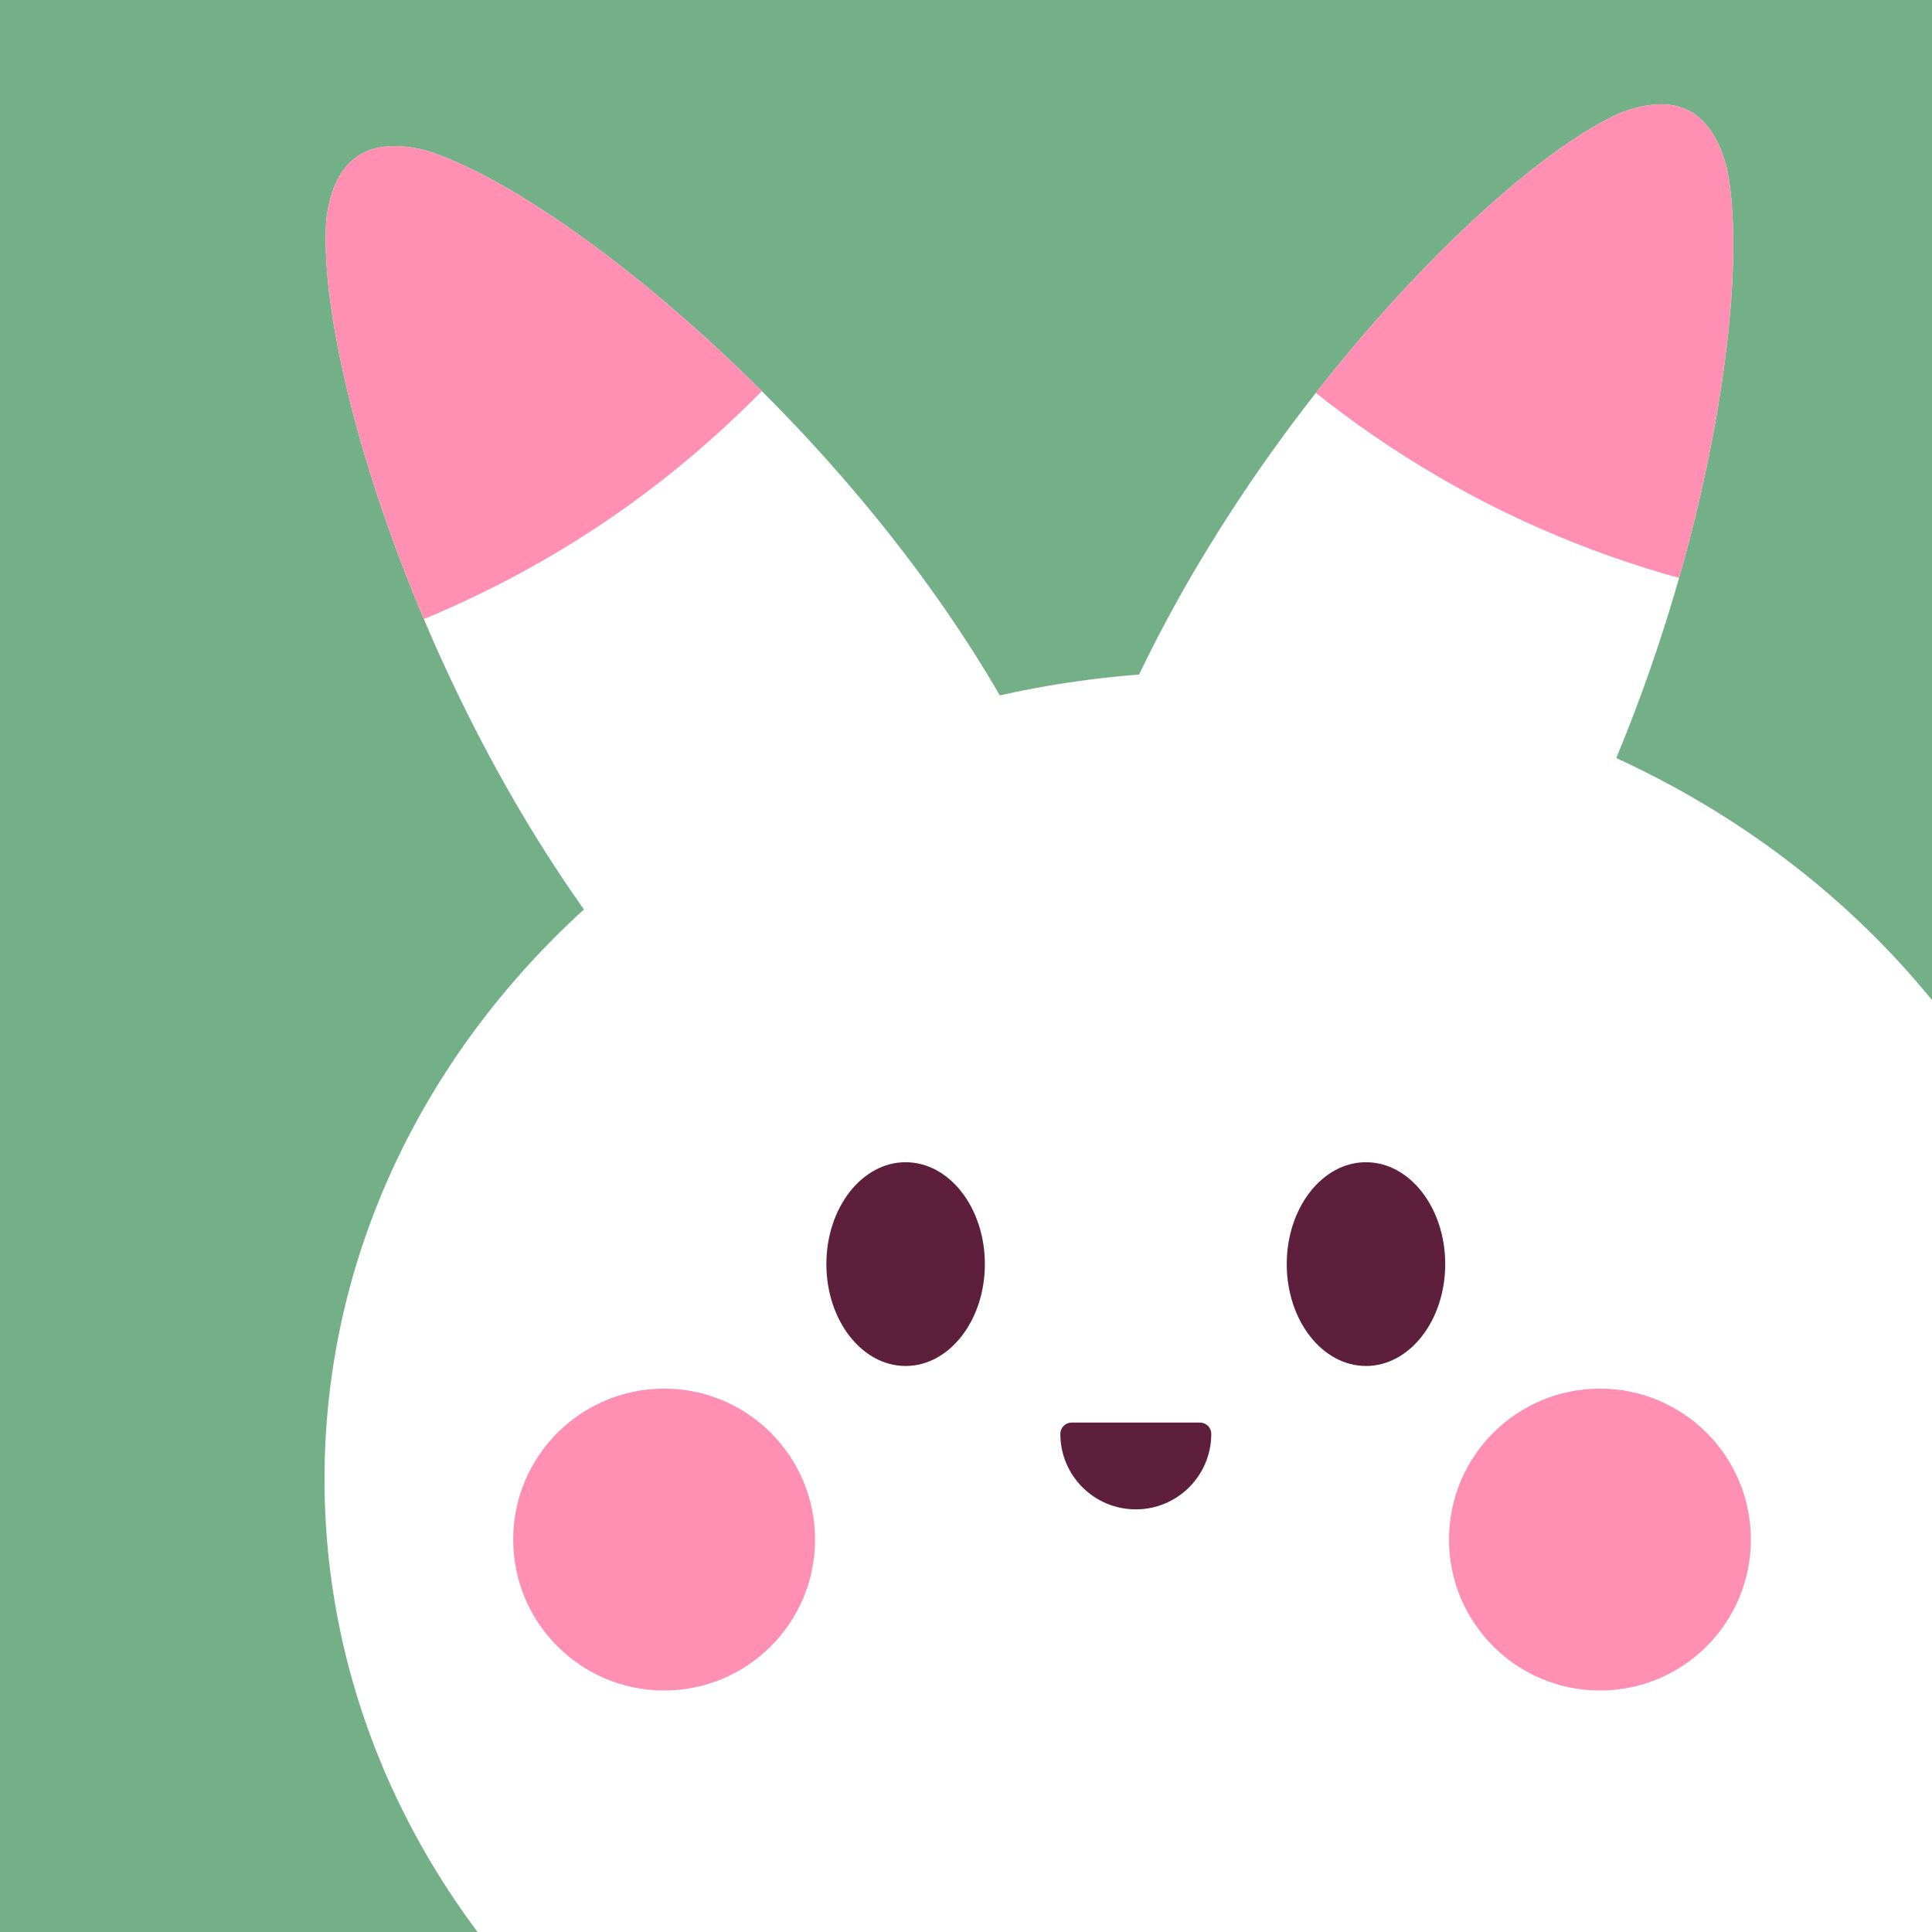
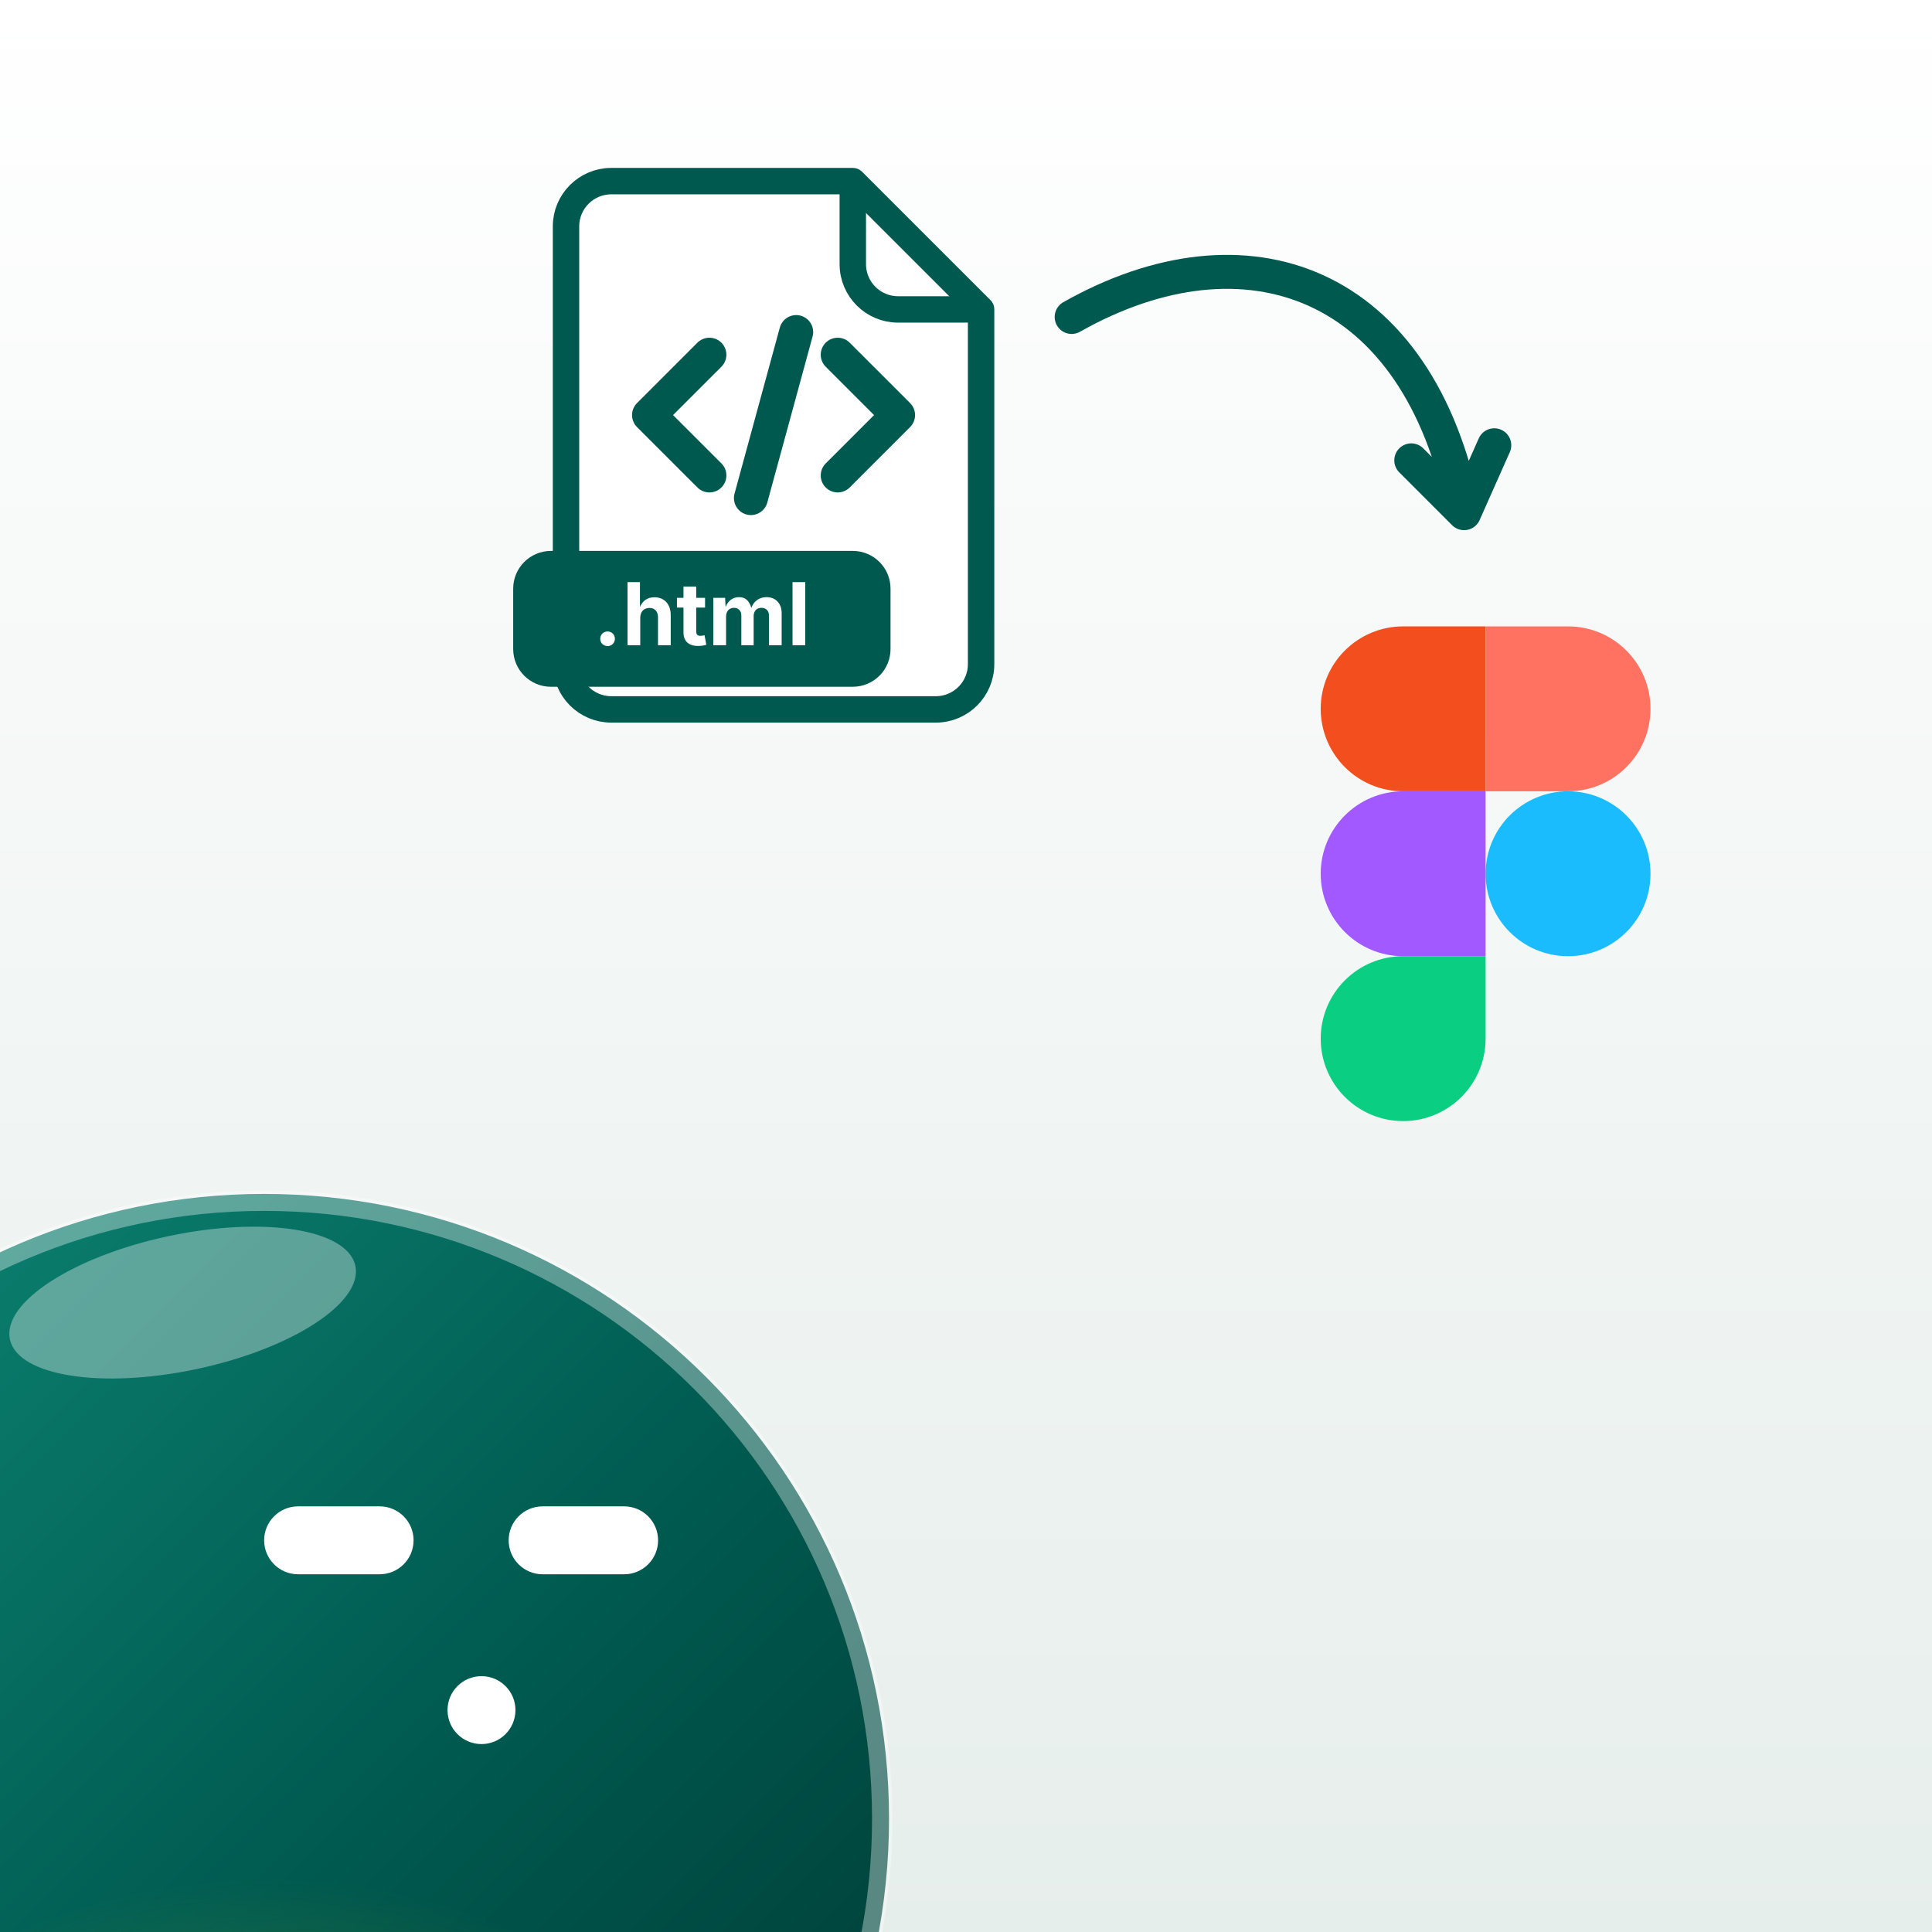
<svg xmlns="http://www.w3.org/2000/svg" viewBox="0 0 512 512">
  <defs>
-     <path id="ear" d="M-60 96C-70 8-40-92-16-122Q0-140 16-122C40-92 70 8 60 96Z" />
-     <clipPath id="tip">
-       <path d="M-80-150H80V-26Q0-2-80-26Z" />
-     </clipPath>
+     <linearGradient id="bg" x1="0" y1="0" x2="0" y2="1">
+       <stop offset="0" stop-color="#fff" />
+       <stop offset="1" stop-color="#e6eeeb" />
+     </linearGradient>
+     <linearGradient id="blob-fill" x1="0" y1="0" x2="1" y2="1">
+       <stop offset="0" stop-color="#0e8a78" />
+       <stop offset="0.55" stop-color="#00594f" />
+       <stop offset="1" stop-color="#00352f" />
+     </linearGradient>
+     <radialGradient id="blob-glow" cx="0.5" cy="1.05" r="0.5">
+       <stop offset="0" stop-color="#cedc00" stop-opacity="0.55" />
+       <stop offset="1" stop-color="#cedc00" stop-opacity="0" />
+     </radialGradient>
  </defs>
-   <rect width="512" height="512" fill="#74B087" />
-   <g transform="translate(168 150) rotate(-34)">
-     <use href="#ear" fill="#fff" />
-     <use href="#ear" fill="#FF8FB3" clip-path="url(#tip)" />
+   <rect width="512" height="512" fill="url(#bg)" />
+   <path d="M162 48h64l34 34v94a12 12 0 0 1-12 12h-86a12 12 0 0 1-12-12V60a12 12 0 0 1 12-12z" fill="#fff" stroke="#00594f" stroke-width="7" stroke-linejoin="round" />
+   <path d="M226 48v22a12 12 0 0 0 12 12h22" fill="none" stroke="#00594f" stroke-width="7" stroke-linejoin="round" />
+   <path d="M188 94l-16 16 16 16M222 94l16 16-16 16M211 88l-12 44" fill="none" stroke="#00594f" stroke-width="9" stroke-linecap="round" stroke-linejoin="round" />
+   <rect x="136" y="146" width="100" height="36" rx="10" fill="#00594f" />
+   <text x="186" y="171" text-anchor="middle" font-family="-apple-system, BlinkMacSystemFont, 'Segoe UI', system-ui, sans-serif" font-size="23" font-weight="700" fill="#fff">.html</text>
+   <path d="M284 84c46-26 92-10 104 52M396 118l-8 18-14-14" fill="none" stroke="#00594f" stroke-width="9" stroke-linecap="round" stroke-linejoin="round" />
+   <g transform="translate(350 166) scale(2.3)">
+     <path d="M19 28.5a9.5 9.5 0 1 1 19 0 9.5 9.5 0 0 1-19 0z" fill="#1abcfe" />
+     <path d="M0 47.5A9.5 9.5 0 0 1 9.5 38H19v9.5a9.5 9.5 0 1 1-19 0z" fill="#0acf83" />
+     <path d="M19 0v19h9.5a9.5 9.5 0 1 0 0-19H19z" fill="#ff7262" />
+     <path d="M0 9.5A9.5 9.5 0 0 0 9.5 19H19V0H9.5A9.5 9.5 0 0 0 0 9.5z" fill="#f24e1e" />
+     <path d="M0 28.5A9.5 9.5 0 0 0 9.5 38H19V19H9.5A9.5 9.5 0 0 0 0 28.5z" fill="#a259ff" />
  </g>
-   <g transform="translate(388 146) rotate(27)">
-     <use href="#ear" fill="#fff" />
-     <use href="#ear" fill="#FF8FB3" clip-path="url(#tip)" />
-   </g>
-   <ellipse cx="322" cy="392" rx="236" ry="214" fill="#fff" />
-   <g fill="#5E1F3D">
-     <ellipse cx="240" cy="335" rx="21" ry="27" />
-     <ellipse cx="362" cy="335" rx="21" ry="27" />
-     <path d="M284 380h34a17 17 0 0 1-34 0z" stroke="#5E1F3D" stroke-width="6" stroke-linejoin="round" />
-   </g>
-   <g fill="#FF8FB3">
-     <circle cx="176" cy="408" r="40" />
-     <circle cx="424" cy="408" r="40" />
+   <g transform="translate(70 482) scale(3.6) translate(-50 -50)">
+     <circle cx="50" cy="50" r="46" fill="url(#blob-fill)" />
+     <circle cx="50" cy="50" r="46" fill="url(#blob-glow)" />
+     <ellipse cx="44" cy="12" rx="13" ry="5" transform="rotate(-12 44 12)" fill="#fff" fill-opacity="0.35" />
+     <circle cx="50" cy="50" r="45.5" fill="none" stroke="#fff" stroke-opacity="0.35" stroke-width="1.5" />
+     <rect x="50" y="27" width="11" height="5" rx="2.5" fill="#fff" />
+     <rect x="68" y="27" width="11" height="5" rx="2.5" fill="#fff" />
+     <circle cx="66" cy="42" r="2.5" fill="#fff" />
  </g>
</svg>
